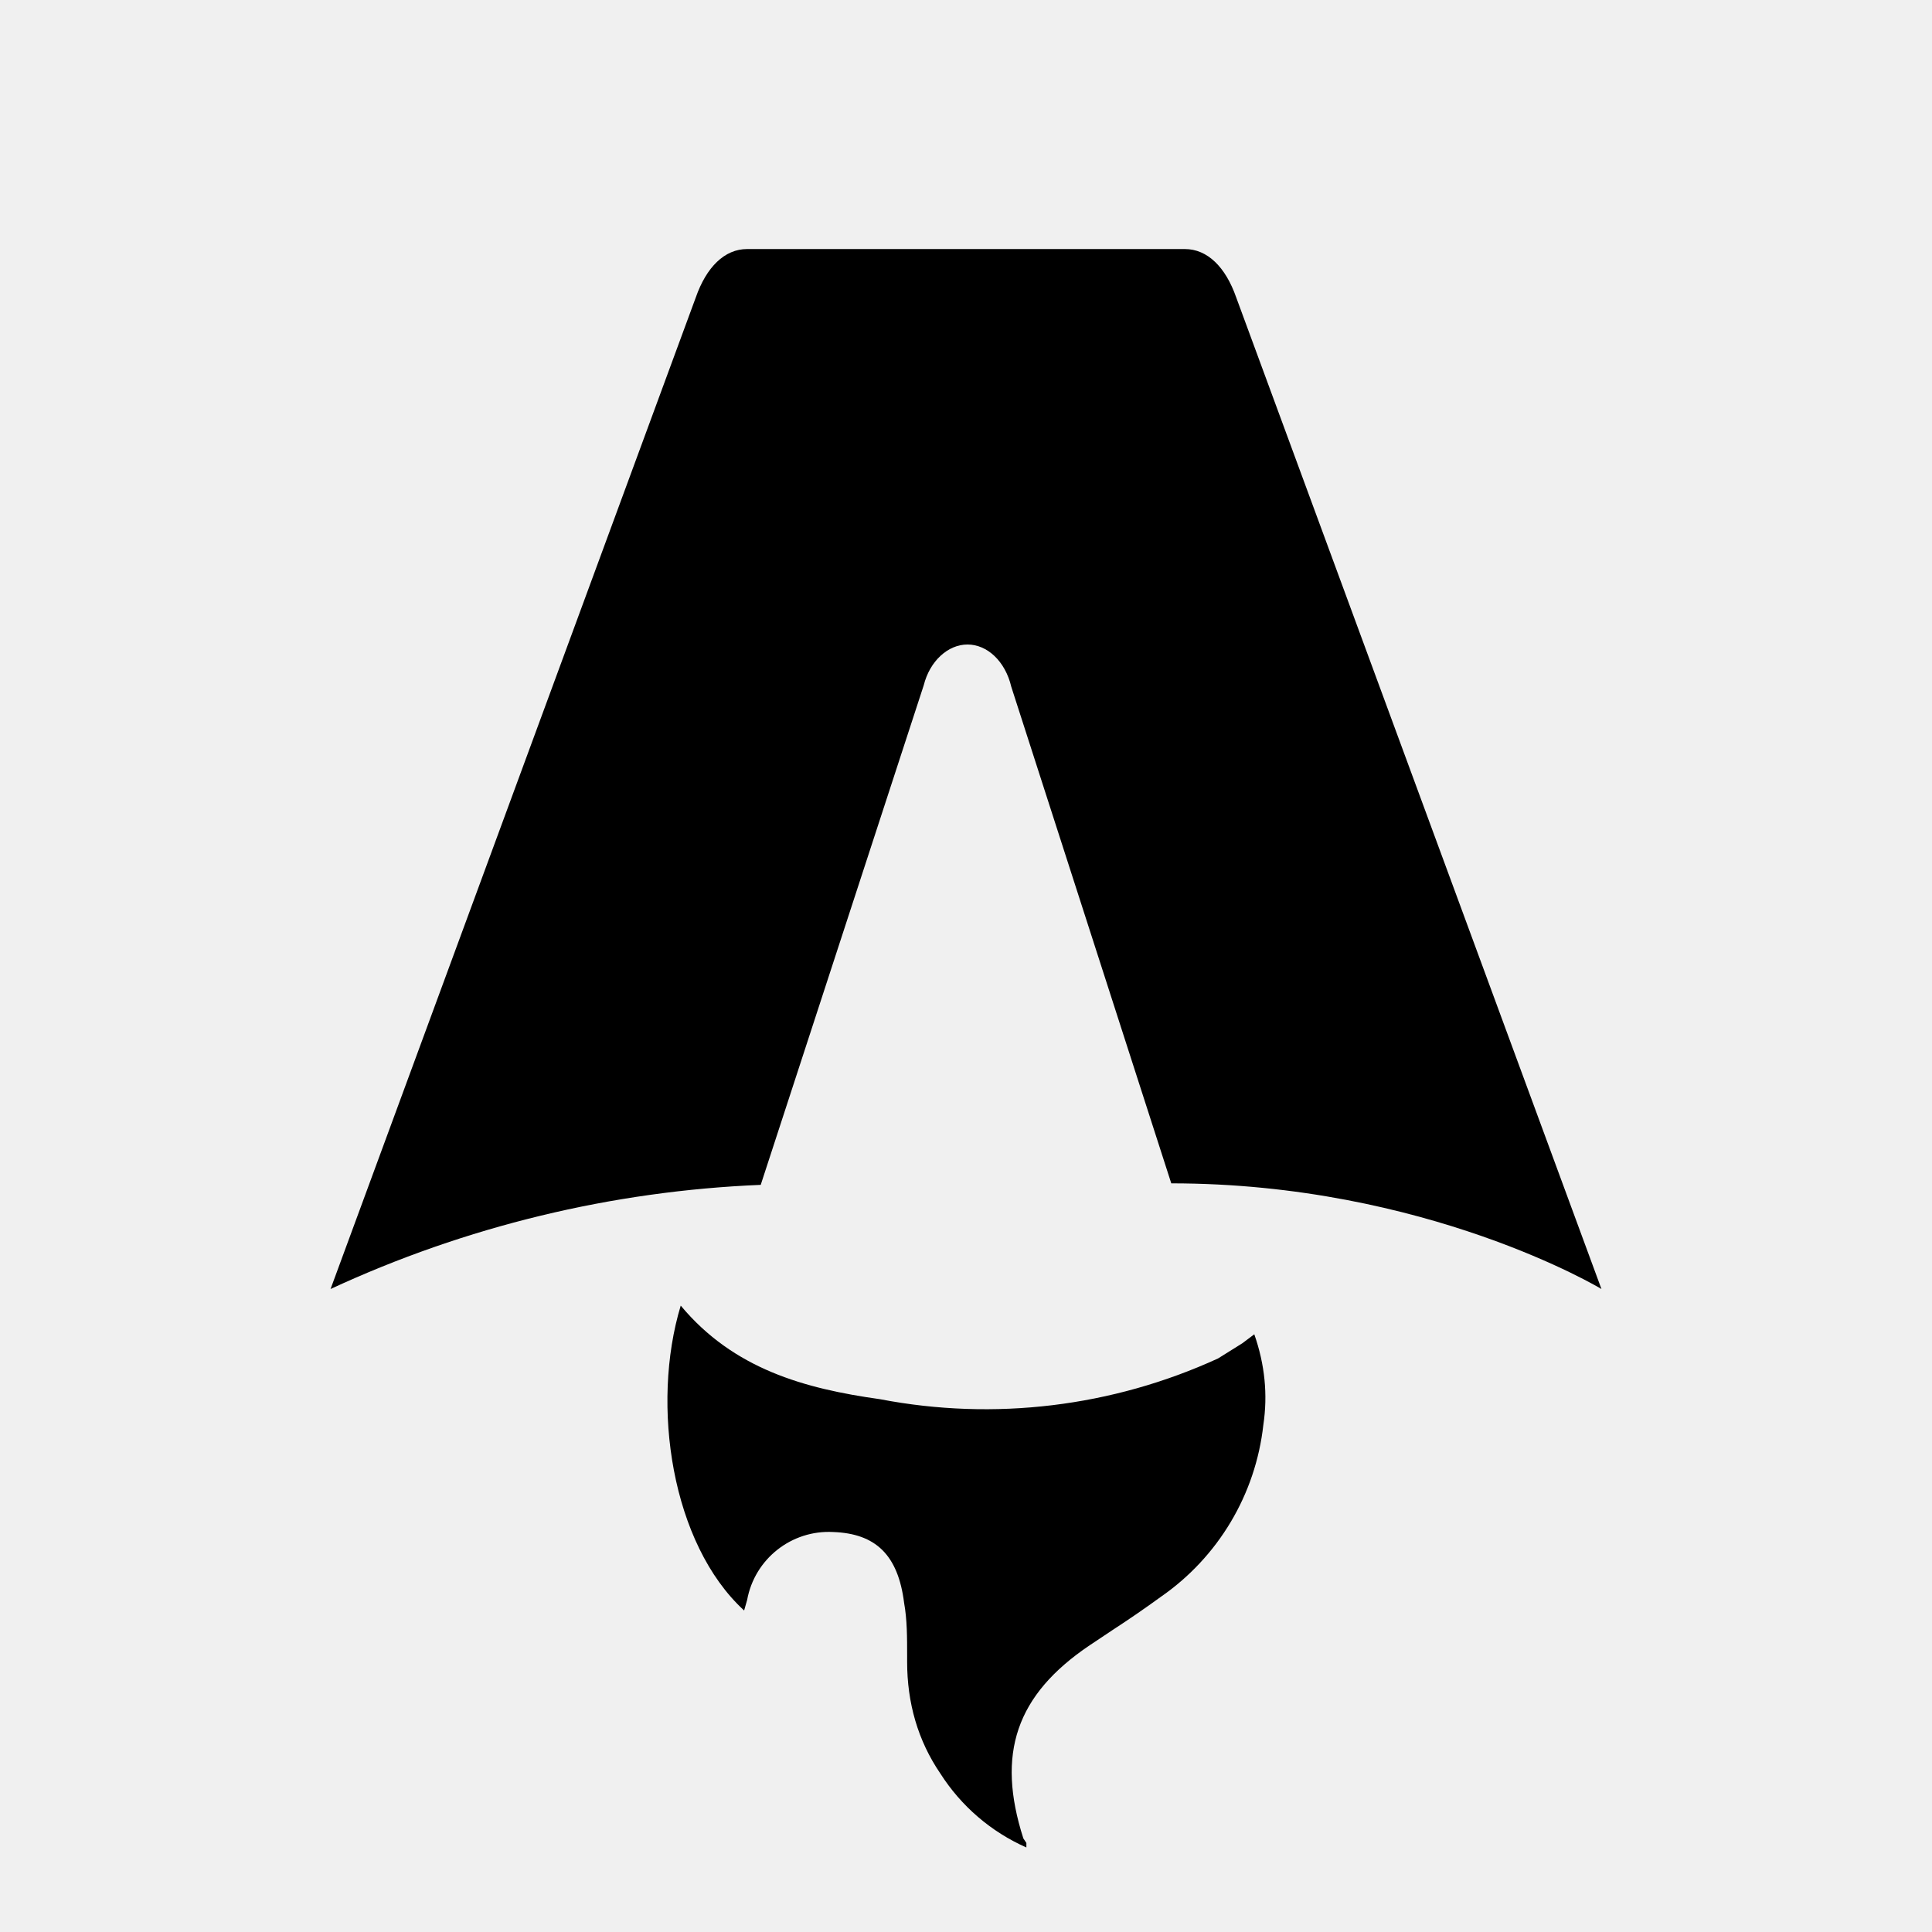
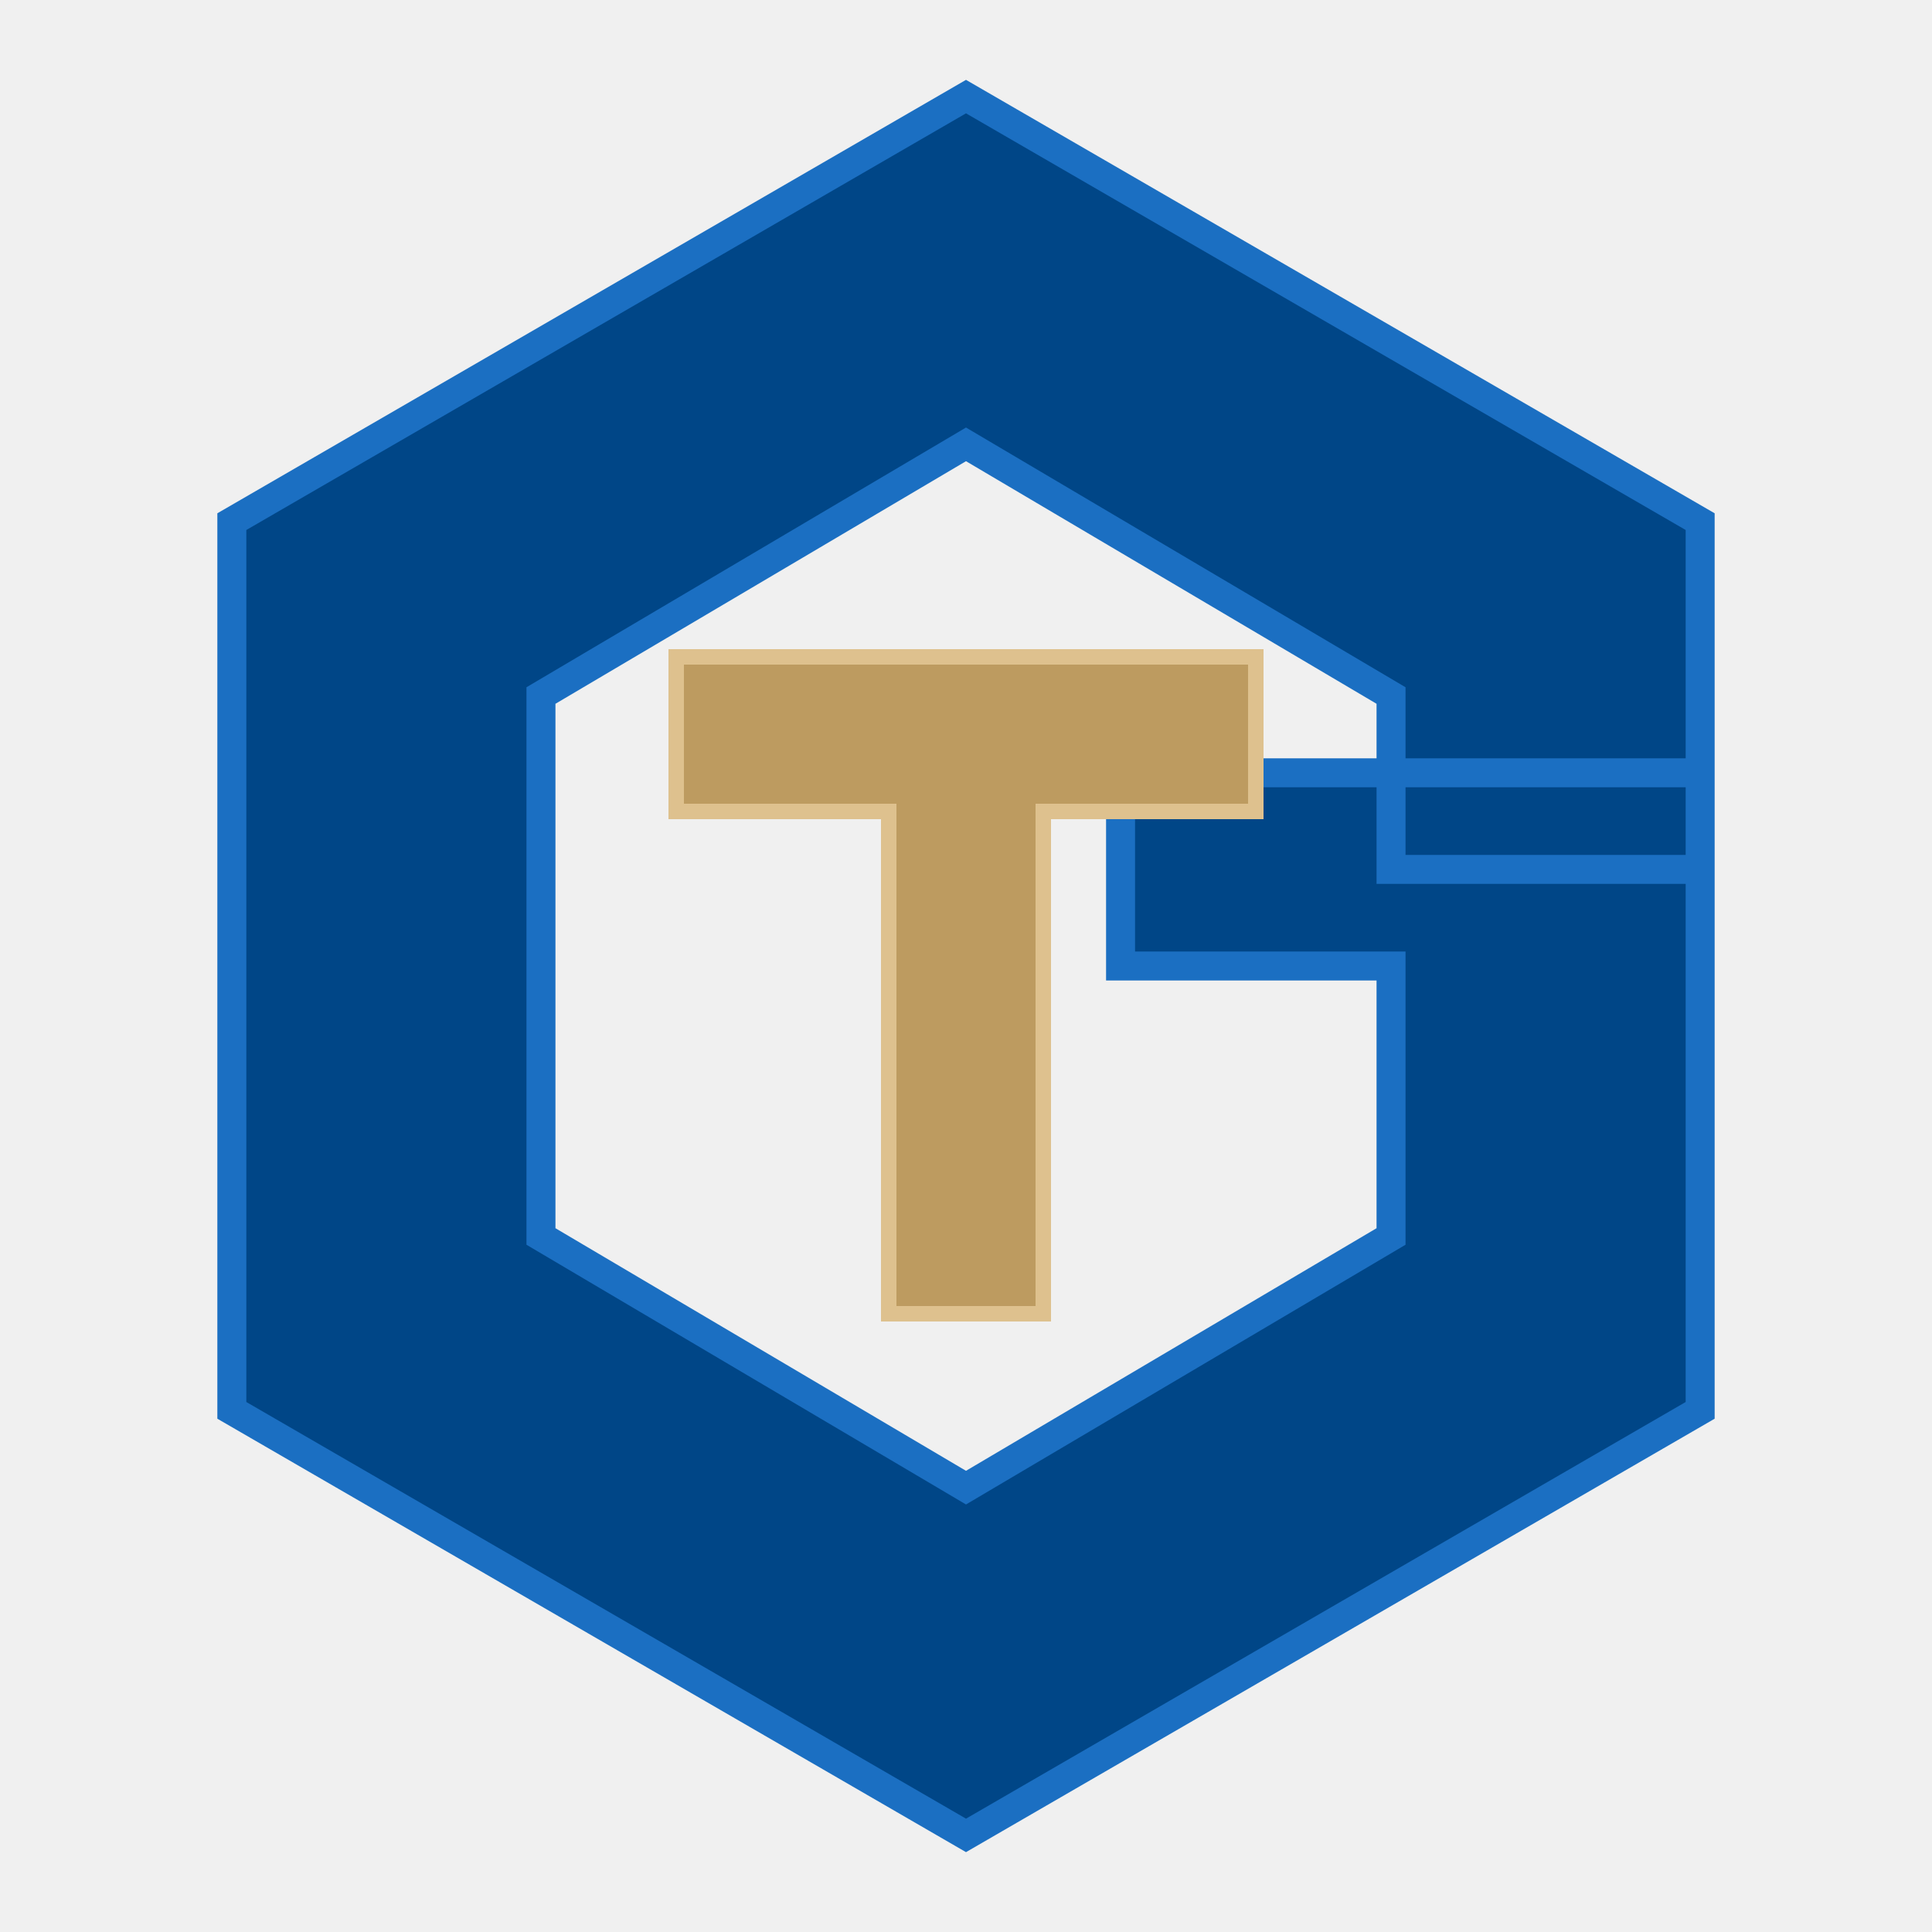
- <svg xmlns="http://www.w3.org/2000/svg" fill="none" viewBox="0 0 128 128">
-   <path d="M50.4 78.5a75.1 75.1 0 0 0-28.5 6.9l24.2-65.7c.7-2 1.9-3.2 3.4-3.2h29c1.5 0 2.7 1.2 3.4 3.2l24.2 65.7s-11.6-7-28.5-7L67 45.5c-.4-1.7-1.6-2.8-2.9-2.8-1.3 0-2.5 1.1-2.9 2.7L50.4 78.5Zm-1.1 28.2Zm-4.2-20.2c-2 6.6-.6 15.8 4.2 20.2a17.5 17.5 0 0 1 .2-.7 5.5 5.5 0 0 1 5.7-4.5c2.8.1 4.3 1.5 4.7 4.7.2 1.1.2 2.3.2 3.5v.4c0 2.7.7 5.2 2.2 7.4a13 13 0 0 0 5.7 4.9v-.3l-.2-.3c-1.8-5.6-.5-9.5 4.4-12.8l1.5-1a73 73 0 0 0 3.2-2.2 16 16 0 0 0 6.8-11.4c.3-2 .1-4-.6-6l-.8.6-1.6 1a37 37 0 0 1-22.4 2.7c-5-.7-9.7-2-13.2-6.2Z" />
-   <style>
-         path { fill: #000; }
-         @media (prefers-color-scheme: dark) {
-             path { fill: #FFF; }
-         }
-     </style>
+ <svg xmlns="http://www.w3.org/2000/svg" viewBox="0 0 100 100" fill="none">
+   <path d="M50 5 L88 27 L88 45 L72 45 L72 36 L50 23 L28 36 L28 64 L50 77 L72 64 L72 50 L58 50 L58 40 L88 40 L88 73 L50 95 L12 73 L12 27 Z" fill="#004687" stroke="#1b6fc2" stroke-width="1.5" />
+   <path d="M35 34 L65 34 L65 42 L54 42 L54 68 L46 68 L46 42 L35 42 Z" fill="#bd9b60" stroke="#dec18e" stroke-width="0.8" />
</svg>
